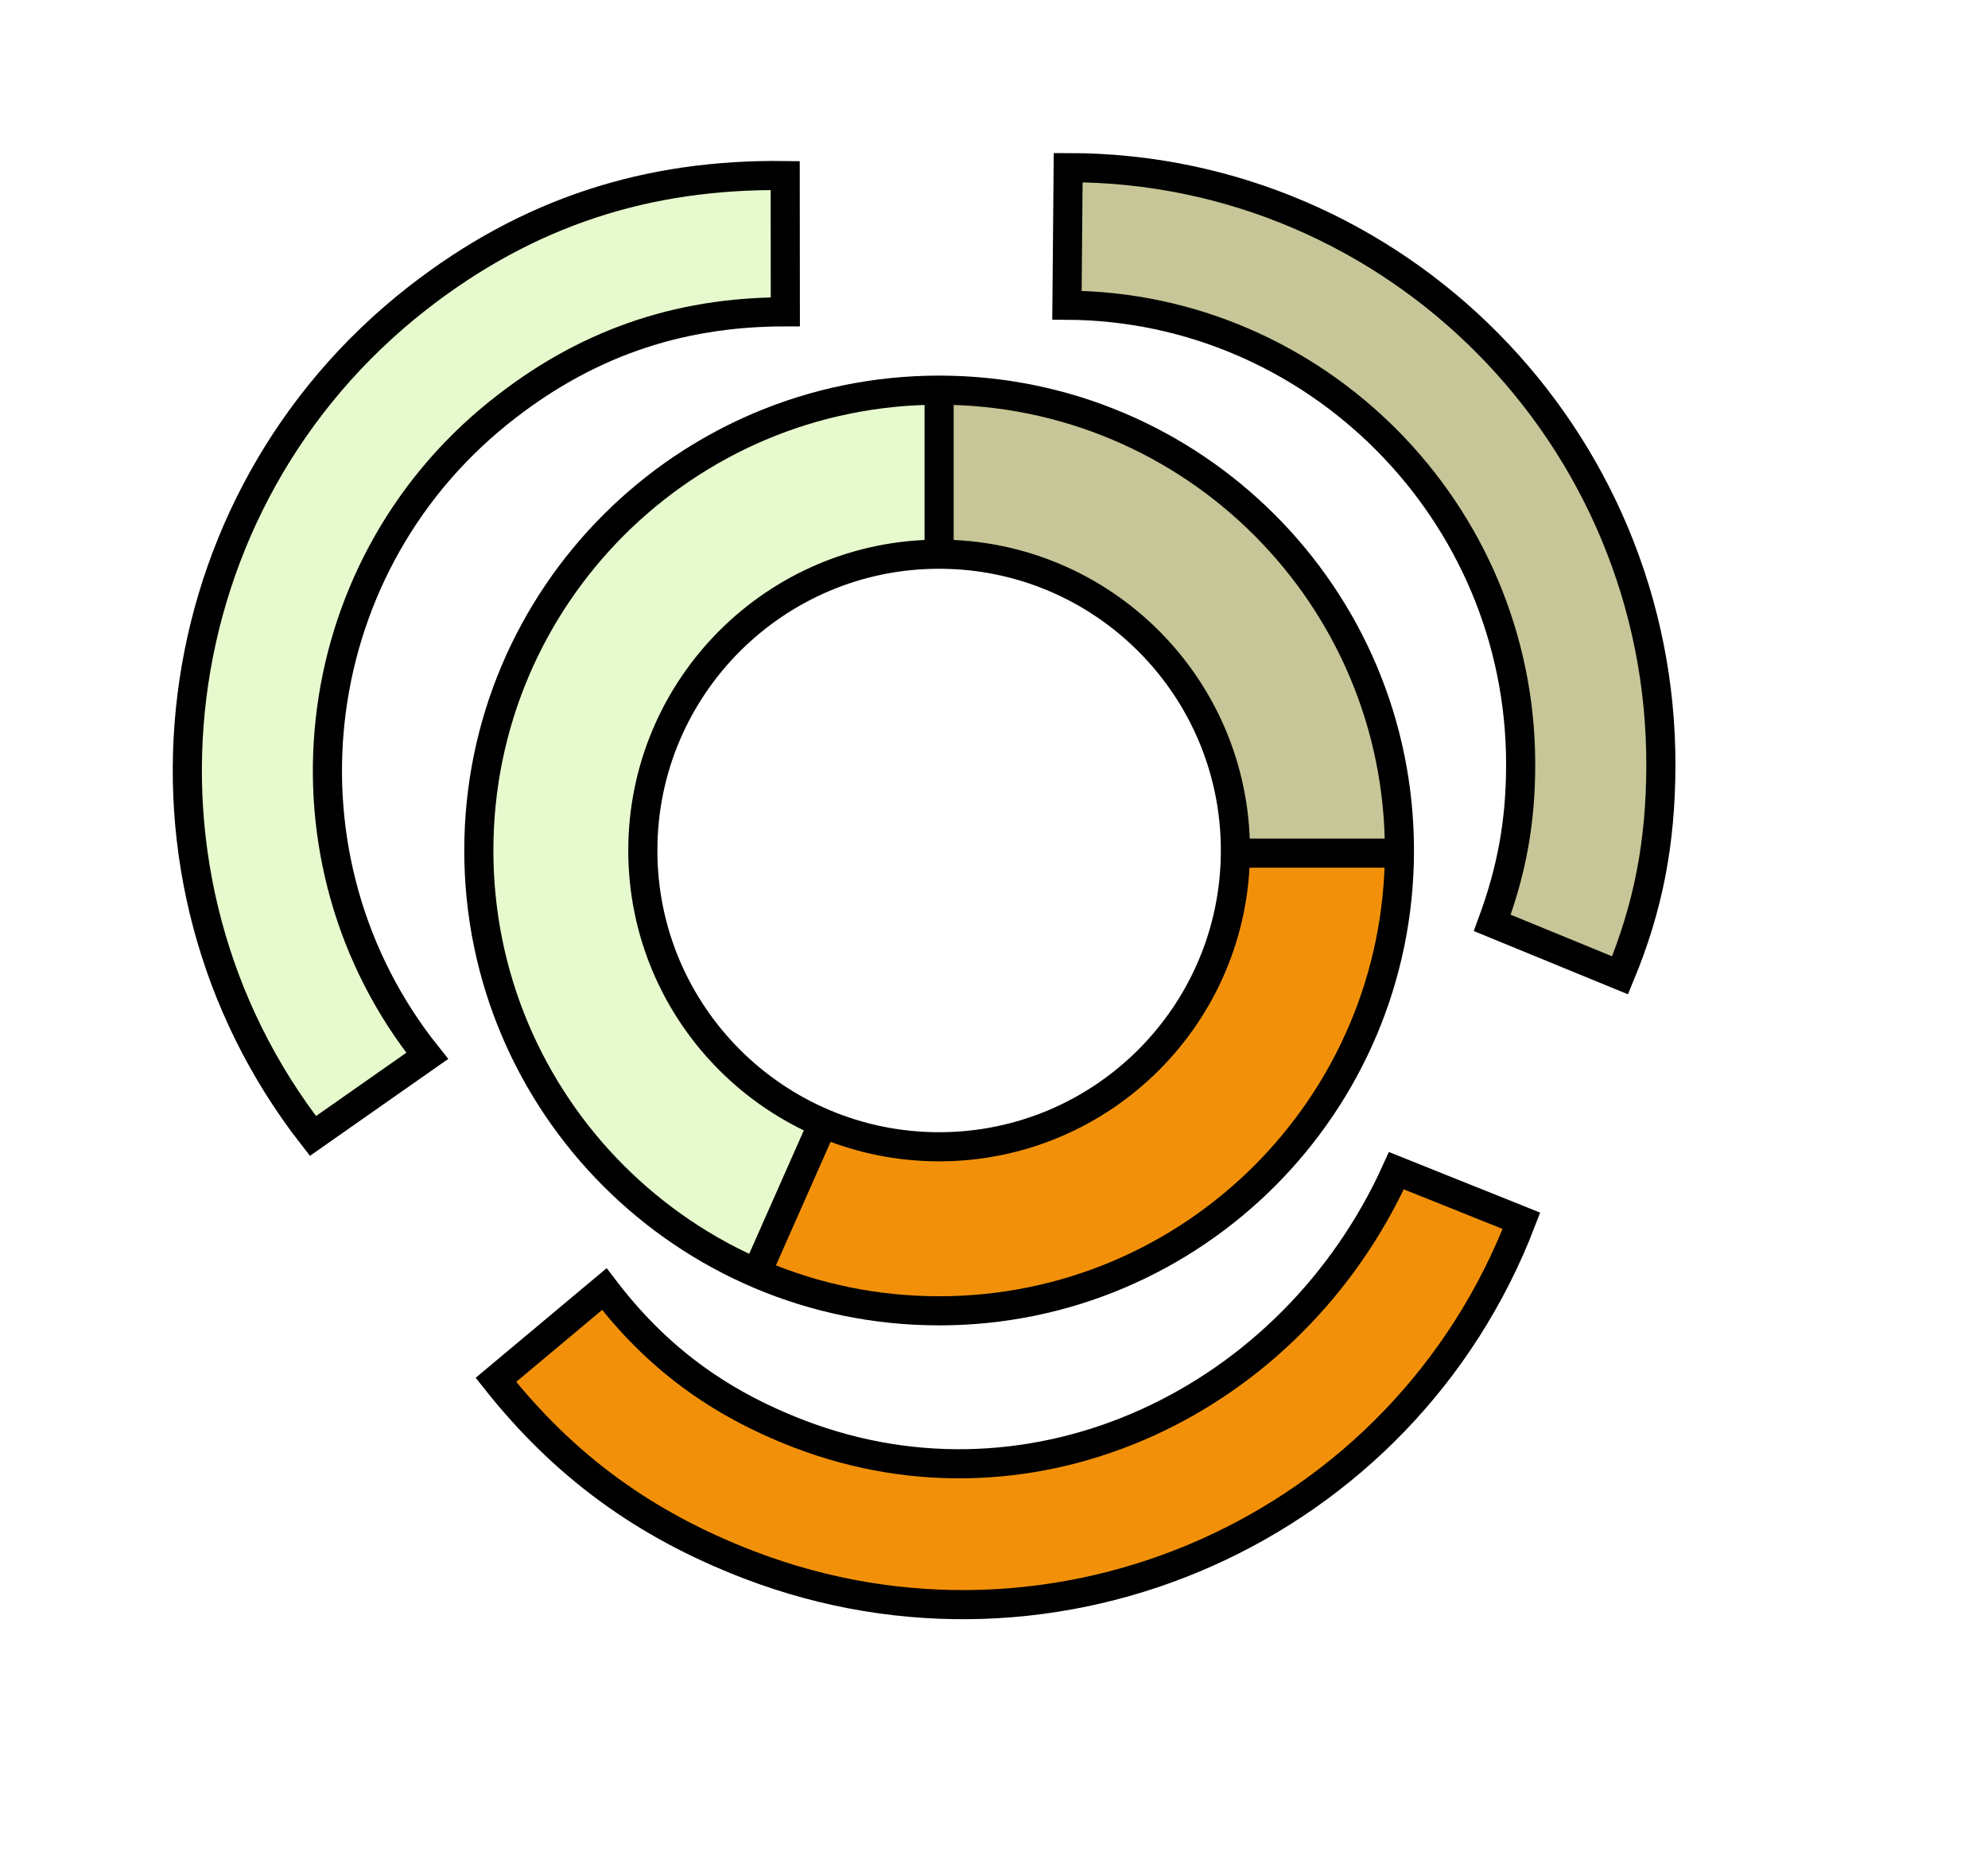
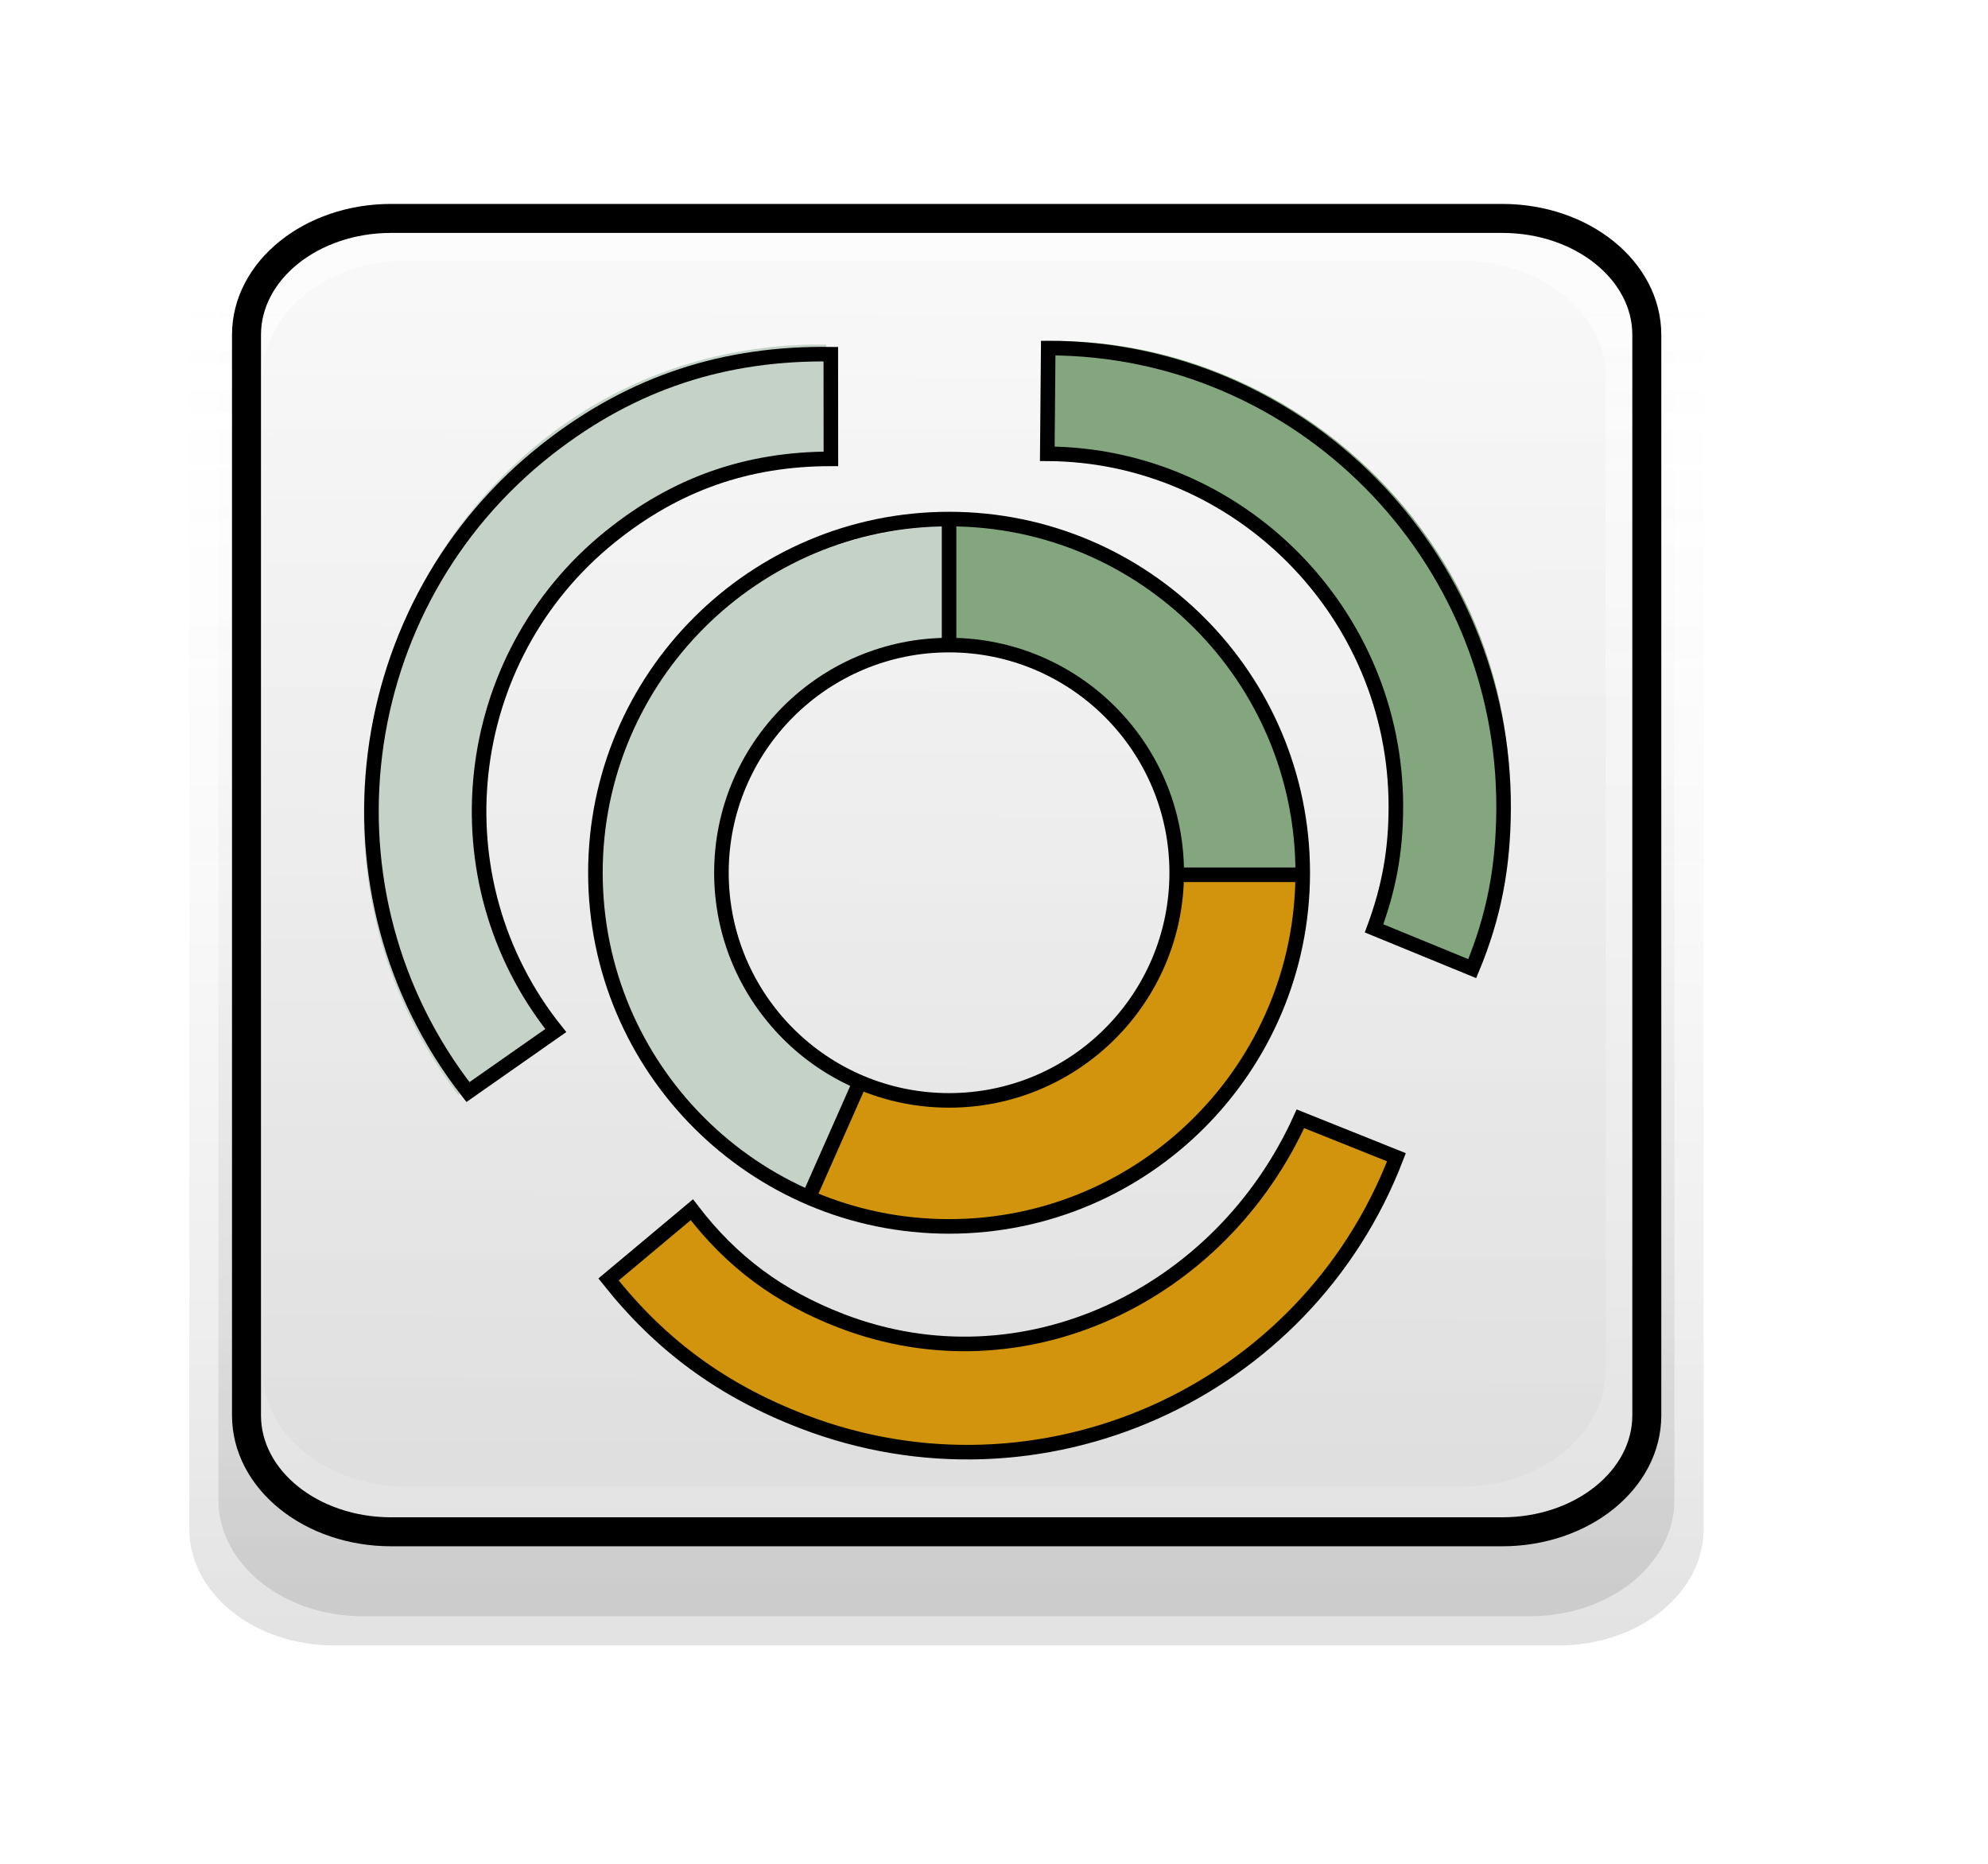
- <svg xmlns="http://www.w3.org/2000/svg" id="svg101" width="64pt" height="60pt">
-   <defs id="defs103" />
-   <path style="fill:none;stroke:#c7c698;stroke-opacity:0.996;stroke-width:6.375;stroke-linejoin:miter;stroke-linecap:butt;fill-opacity:1;fill-rule:evenodd;stroke-dasharray:none;" d="M 40.425 13.681 C 55.187 13.454 67.678 28.216 61.546 44.568 " id="path161" transform="translate(5.31704,-3.70389)" />
-   <path style="fill:none;stroke:#c7c698;stroke-opacity:0.996;stroke-width:6.625;stroke-linejoin:miter;stroke-linecap:butt;fill-opacity:1;fill-rule:evenodd;stroke-dasharray:none;" d="M 40.538 13.681 C 51.099 13.795 56.89 22.425 56.663 29.919 " id="path162" transform="translate(-0.227108,6.58607)" />
-   <path style="fill:none;stroke:#f29108;stroke-opacity:0.996;stroke-width:6.125;stroke-linejoin:miter;stroke-linecap:butt;fill-opacity:1;fill-rule:evenodd;stroke-dasharray:none;" d="M 77.547 8.088 C 90.079 21.262 82.471 42.05 66.091 45.851 " id="path163" transform="matrix(0.429851,0.9029,-0.9029,0.429851,36.4325,-21.9976)" />
-   <path style="fill:none;stroke:#f29108;stroke-opacity:0.996;stroke-width:6.75;stroke-linejoin:miter;stroke-linecap:butt;fill-opacity:1;fill-rule:evenodd;stroke-dasharray:none;" d="M 62.834 19.445 C 71.948 23.949 75.87 36.896 66.657 46.247 " id="path164" transform="matrix(0.429851,0.9029,-0.9029,0.429851,46.9812,-28.4736)" />
-   <path style="fill:none;stroke:#e6facd;stroke-opacity:0.996;stroke-width:6.375;stroke-linejoin:miter;stroke-linecap:butt;fill-opacity:1;fill-rule:evenodd;stroke-dasharray:none;" d="M 90.732 46.435 C 72.76 50.244 56.869 31.371 65.229 14.377 " id="path165" transform="matrix(0.429851,0.9029,-0.9029,0.429851,18.3506,-54.8881)" />
-   <path style="fill:none;stroke:#e6facd;stroke-opacity:0.996;stroke-width:6.5;stroke-linejoin:miter;stroke-linecap:butt;fill-opacity:1;fill-rule:evenodd;stroke-dasharray:none;" d="M 63.288 19.284 C 60.464 25.945 61.628 33.434 67.712 38.507 C 73.835 43.576 82.532 43.792 88.548 38.307 " id="path166" transform="matrix(0.429851,0.9029,-0.9029,0.429851,30.2889,-45.0523)" />
-   <path style="font-size:12;fill:none;fill-rule:evenodd;stroke:#000000;stroke-width:1.25;stroke-dasharray:none;" d="M 40.311 16.747 L 40.311 23.788 M 53.029 36.619 L 60.069 36.619 M 35.428 47.974 L 32.363 54.901 M 60.069 36.505 C 60.069 47.412 51.218 56.264 40.311 56.264 C 29.405 56.264 20.553 47.412 20.553 36.505 C 20.553 25.599 29.405 16.747 40.311 16.747 C 51.218 16.747 60.069 25.599 60.069 36.505 z M 53.029 36.505 C 53.029 43.526 47.332 49.223 40.311 49.223 C 33.291 49.223 27.593 43.526 27.593 36.505 C 27.593 29.485 33.291 23.788 40.311 23.788 C 47.332 23.788 53.029 29.485 53.029 36.505 z " id="path149" />
-   <path style="font-size:12;fill:none;fill-rule:evenodd;stroke:#000000;stroke-width:1.25;stroke-dasharray:none;" d="M 36.337 14.817 L 36.331 8.969 C 30.426 8.889 25.287 10.532 20.547 14.231 C 9.38 22.947 7.391 39.084 16.059 50.192 L 20.965 46.754 C 14.235 38.337 15.57 25.963 24.016 19.161 C 27.661 16.226 31.657 14.817 36.337 14.817 z " id="path197" transform="translate(-2.62686,-1.43283)" />
-   <path style="font-size:12;fill:none;fill-rule:evenodd;stroke:#000000;stroke-width:1.25;stroke-dasharray:none;" d="M 62.144 41.046 L 67.629 43.296 C 68.853 40.348 69.368 37.59 69.381 34.338 C 69.438 20.172 57.987 8.629 43.94 8.628 L 43.888 14.533 C 54.562 14.59 63.363 23.39 63.363 34.234 C 63.363 36.679 62.991 38.753 62.144 41.046 z " id="path207" transform="translate(1.91045,-1.43283)" />
-   <path style="font-size:12;fill:none;fill-rule:evenodd;stroke:#000000;stroke-width:1.25;stroke-dasharray:none;" d="M 65.067 50.012 L 59.7 47.862 C 55.216 57.76 44.186 63.047 34.063 59.159 C 30.578 57.821 27.926 55.858 25.702 52.944 L 21.047 56.84 C 23.969 60.524 27.405 63.051 31.915 64.781 C 45.141 69.855 59.993 63.238 65.067 50.012 z " id="path212" transform="translate(0.23881,2.38806)" />
+ <svg xmlns="http://www.w3.org/2000/svg" xmlns:xlink="http://www.w3.org/1999/xlink" id="svg1" width="64mm" height="60mm">
+   <defs id="defs3">
+     <linearGradient id="linearGradient4044">
+       <stop style="stop-color:#ffffff;stop-opacity:0;" offset="0" id="stop4045" />
+       <stop style="stop-color:#363636;stop-opacity:0.188;" offset="1" id="stop4046" />
+     </linearGradient>
+     <linearGradient id="linearGradient3418">
+       <stop style="stop-color:#f7f7f7;stop-opacity:1;" offset="0" id="stop3419" />
+       <stop style="stop-color:#dedede;stop-opacity:1;" offset="1" id="stop3420" />
+     </linearGradient>
+     <linearGradient id="linearGradient2791">
+       <stop style="stop-color:#fbfbfb;stop-opacity:1;" offset="0" id="stop2792" />
+       <stop style="stop-color:#e9e9e9;stop-opacity:1;" offset="1" id="stop2793" />
+     </linearGradient>
+     <linearGradient xlink:href="#linearGradient2791" id="linearGradient2794" x1="0.497" y1="0.058" x2="0.491" y2="0.961" />
+     <linearGradient xlink:href="#linearGradient3418" id="linearGradient3417" x1="0.538" y1="0.013" x2="0.533" y2="0.981" />
+     <linearGradient xlink:href="#linearGradient4044" id="linearGradient4043" x1="0.497" y1="0.013" x2="0.497" y2="0.994" />
+   </defs>
+   <rect style="fill:url(#linearGradient4043);fill-opacity:0.749;fill-rule:evenodd;stroke:none;stroke-width:3pt;stroke-linecap:butt;stroke-linejoin:miter;stroke-opacity:1;" id="rect4047" width="184.252" height="177.157" x="23.031" y="23.04" rx="17.595" ry="14.164" />
+   <rect style="fill:url(#linearGradient4043);fill-opacity:0.749;fill-rule:evenodd;stroke:none;stroke-width:3pt;stroke-linecap:butt;stroke-linejoin:miter;stroke-opacity:1;" id="rect3421" width="177.165" height="173.622" x="26.575" y="23.031" rx="17.595" ry="14.164" />
+   <rect style="fill:url(#linearGradient2794);fill-opacity:0.749;fill-rule:evenodd;stroke:none;stroke-width:3.526;stroke-linecap:butt;stroke-linejoin:miter;stroke-miterlimit:4;stroke-opacity:1;" id="rect2169" width="170.382" height="159.8" x="30.118" y="26.554" rx="17.595" ry="14.164" />
+   <rect style="fill:url(#linearGradient3417);fill-opacity:0.749;fill-rule:evenodd;stroke:none;stroke-width:3pt;stroke-linecap:butt;stroke-linejoin:miter;stroke-opacity:1;" id="rect3416" width="163.397" height="149.2" x="31.955" y="31.699" rx="17.595" ry="14.164" />
+   <rect style="fill:none;fill-opacity:0.749;fill-rule:evenodd;stroke:#000000;stroke-width:3.526;stroke-linecap:butt;stroke-linejoin:miter;stroke-miterlimit:4;stroke-opacity:1;" id="rect5928" width="170.382" height="159.8" x="29.993" y="26.575" rx="17.595" ry="14.164" />
+   <path style="fill:none;fill-opacity:1;fill-rule:evenodd;stroke:#83a67f;stroke-width:13.884;stroke-linecap:butt;stroke-linejoin:miter;stroke-opacity:1;" d="M 127.306,48.412 C 159.455,47.917 186.659,80.067 173.305,115.68" id="path161" />
+   <path style="fill:none;fill-opacity:1;fill-rule:evenodd;stroke:#83a67f;stroke-width:14.429;stroke-linecap:butt;stroke-linejoin:miter;stroke-opacity:1;" d="M 115.478,70.823 C 138.478,71.07 151.09,89.865 150.596,106.188" id="path162" />
+   <path style="fill:none;fill-opacity:1;fill-rule:evenodd;stroke:#d1940c;stroke-width:13.34;stroke-linecap:butt;stroke-linejoin:miter;stroke-opacity:1;" d="M 163.724,138.836 C 149.55,175.813 101.549,180.314 78.74,151.661" id="path163" />
+   <path style="fill:none;fill-opacity:1;fill-rule:evenodd;stroke:#d1940c;stroke-width:14.701;stroke-linecap:butt;stroke-linejoin:miter;stroke-opacity:1;" d="M 150.591,106.432 C 150.266,128.57 128.48,148.404 101.466,139.041" id="path164" />
+   <path style="fill:none;fill-opacity:1;fill-rule:evenodd;stroke:#c5d2c8;stroke-width:13.884;stroke-linecap:butt;stroke-linejoin:miter;stroke-opacity:1;" d="M 61.28,129.031 C 36.966,97.256 59.2,48.339 100.444,48.869" id="path165" />
+   <path style="fill:none;fill-opacity:1;fill-rule:evenodd;stroke:#c5d2c8;stroke-width:14.156;stroke-linecap:butt;stroke-linejoin:miter;stroke-opacity:1;" d="M 114.978,71.067 C 99.236,71.749 85.601,81.05 81.32,97.762 C 77.084,114.548 84.801,131.852 101.219,138.547" id="path166" />
+   <path style="font-size:12;fill:none;fill-rule:evenodd;stroke:#000000;stroke-width:1.772;stroke-miterlimit:4;stroke-dasharray:none;" d="M 115.478,63.156 L 115.478,78.489 M 143.176,106.435 L 158.51,106.435 M 104.844,131.165 L 98.167,146.251 M 158.51,106.187 C 158.51,129.941 139.232,149.219 115.478,149.219 C 91.725,149.219 72.447,129.941 72.447,106.187 C 72.447,82.434 91.725,63.156 115.478,63.156 C 139.232,63.156 158.51,82.434 158.51,106.187 z M 143.176,106.187 C 143.176,121.477 130.768,133.886 115.478,133.886 C 100.189,133.886 87.78,121.477 87.78,106.187 C 87.78,90.898 100.189,78.489 115.478,78.489 C 130.768,78.489 143.176,90.898 143.176,106.187 z " id="path149" />
+   <path style="font-size:12;fill:none;fill-rule:evenodd;stroke:#000000;stroke-width:1.772;stroke-miterlimit:4;stroke-dasharray:none;" d="M 101.101,55.831 L 101.088,43.095 C 88.228,42.92 77.035,46.499 66.713,54.555 C 42.392,73.538 38.059,108.683 56.938,132.874 L 67.623,125.387 C 52.966,107.056 55.873,80.105 74.267,65.293 C 82.205,58.9 90.908,55.831 101.101,55.831 z " id="path197" />
+   <path style="font-size:12;fill:none;fill-rule:evenodd;stroke:#000000;stroke-width:1.772;stroke-miterlimit:4;stroke-dasharray:none;" d="M 167.188,112.956 L 179.134,117.855 C 181.801,111.436 182.921,105.429 182.949,98.347 C 183.074,67.495 158.136,42.354 127.542,42.353 L 127.429,55.213 C 150.675,55.336 169.842,74.503 169.842,98.12 C 169.842,103.444 169.034,107.962 167.188,112.956 z " id="path207" />
+   <path style="font-size:12;fill:none;fill-rule:evenodd;stroke:#000000;stroke-width:1.772;stroke-miterlimit:4;stroke-dasharray:none;" d="M 169.913,140.804 L 158.226,136.122 C 148.46,157.677 124.437,169.193 102.39,160.726 C 94.8,157.81 89.024,153.537 84.18,147.189 L 74.043,155.675 C 80.406,163.699 87.89,169.202 97.712,172.97 C 126.518,184.02 158.864,169.609 169.913,140.804 z " id="path212" />
</svg>
